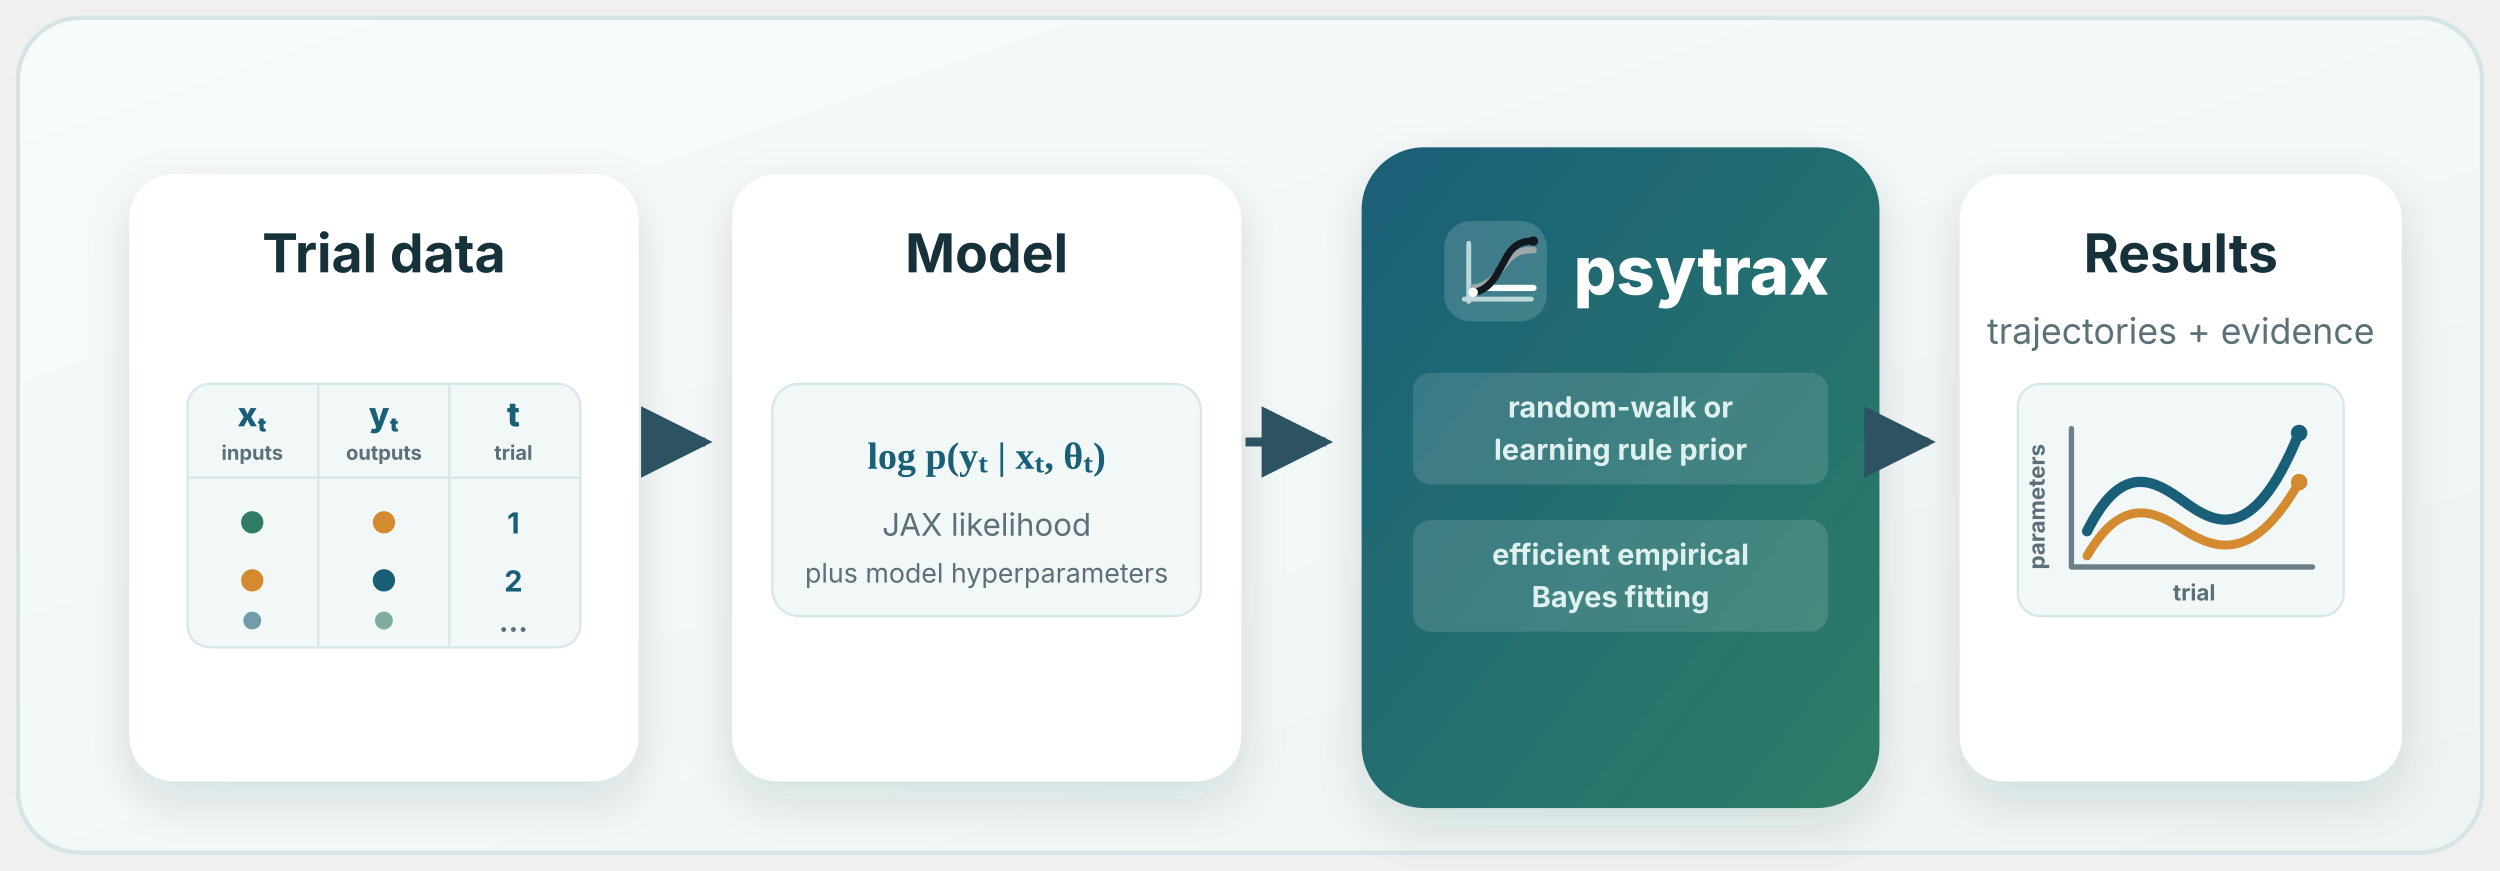
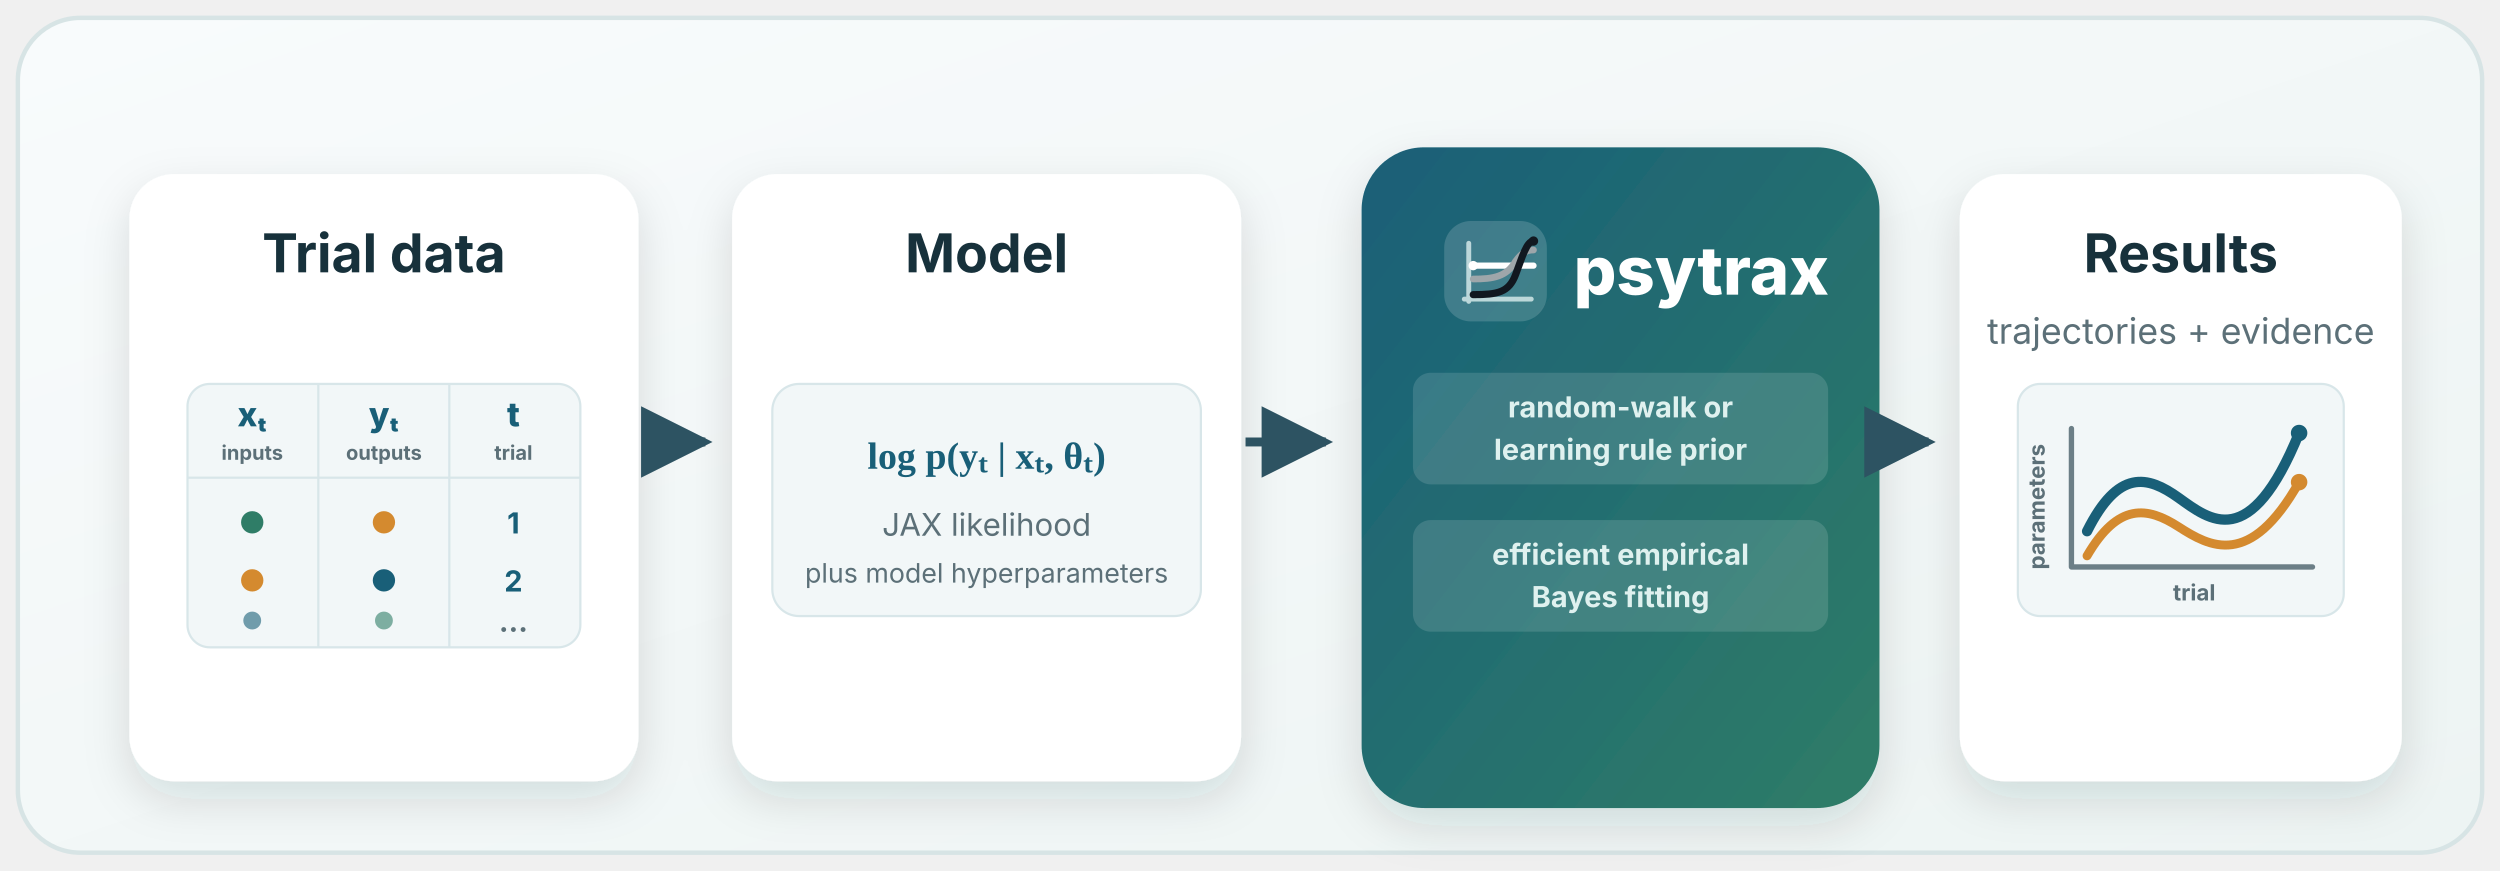
<svg xmlns="http://www.w3.org/2000/svg" viewBox="0 0 1120 390" role="img" aria-labelledby="title desc">
  <defs>
    <linearGradient id="background" x1="0" y1="0" x2="1" y2="1">
      <stop offset="0" stop-color="#f8fbfc" />
      <stop offset="1" stop-color="#edf4f3" />
    </linearGradient>
    <linearGradient id="core" x1="0" y1="0" x2="1" y2="1">
      <stop offset="0" stop-color="#195f78" />
      <stop offset="1" stop-color="#2f7d67" />
    </linearGradient>
    <filter id="shadow" x="-8%" y="-8%" width="116%" height="124%">
      <feDropShadow dx="0" dy="8" stdDeviation="10" flood-color="#17313b" flood-opacity="0.13" />
    </filter>
    <marker id="arrow" viewBox="0 0 10 10" refX="9" refY="5" markerWidth="8" markerHeight="8" orient="auto-start-reverse">
      <path d="M0 0 L10 5 L0 10 Z" fill="#2d5362" />
    </marker>
  </defs>
  <rect x="8" y="8" width="1104" height="374" rx="28" fill="url(#background)" stroke="#d7e4e5" stroke-width="2" />
  <g filter="url(#shadow)">
    <rect x="58" y="78" width="228" height="272" rx="20" fill="#ffffff" />
    <rect x="328" y="78" width="228" height="272" rx="20" fill="#ffffff" />
    <rect x="610" y="66" width="232" height="296" rx="28" fill="url(#core)" />
    <rect x="878" y="78" width="198" height="272" rx="20" fill="#ffffff" />
  </g>
  <text x="172" y="122" text-anchor="middle" fill="#17313b" font-family="Inter, Arial, sans-serif" font-size="24" font-weight="700">Trial data</text>
  <g transform="translate(84 172)">
    <rect x="0" y="0" width="176" height="118" rx="10" fill="#f2f7f8" stroke="#d8e6e9" />
    <line x1="0" y1="42" x2="176" y2="42" stroke="#d8e6e9" />
    <line x1="58.6" y1="0" x2="58.6" y2="118" stroke="#d8e6e9" />
    <line x1="117.3" y1="0" x2="117.3" y2="118" stroke="#d8e6e9" />
    <text x="29" y="19" text-anchor="middle" fill="#195f78" font-family="Inter, Arial, sans-serif" font-size="15" font-weight="800">xₜ</text>
    <text x="88" y="19" text-anchor="middle" fill="#195f78" font-family="Inter, Arial, sans-serif" font-size="15" font-weight="800">yₜ</text>
    <text x="146" y="19" text-anchor="middle" fill="#195f78" font-family="Inter, Arial, sans-serif" font-size="15" font-weight="800">t</text>
    <text x="29" y="34" text-anchor="middle" fill="#5c7078" font-family="Inter, Arial, sans-serif" font-size="9" font-weight="700">inputs</text>
    <text x="88" y="34" text-anchor="middle" fill="#5c7078" font-family="Inter, Arial, sans-serif" font-size="9" font-weight="700">outputs</text>
    <text x="146" y="34" text-anchor="middle" fill="#5c7078" font-family="Inter, Arial, sans-serif" font-size="9" font-weight="700">trial</text>
    <circle cx="29" cy="62" r="5" fill="#2f7d67" />
    <circle cx="88" cy="62" r="5" fill="#d48a2f" />
    <text x="146" y="67" text-anchor="middle" fill="#195f78" font-family="Inter, Arial, sans-serif" font-size="13" font-weight="700">1</text>
    <circle cx="29" cy="88" r="5" fill="#d48a2f" />
    <circle cx="88" cy="88" r="5" fill="#195f78" />
    <text x="146" y="93" text-anchor="middle" fill="#195f78" font-family="Inter, Arial, sans-serif" font-size="13" font-weight="700">2</text>
    <circle cx="29" cy="106" r="4" fill="#195f78" opacity="0.6" />
    <circle cx="88" cy="106" r="4" fill="#2f7d67" opacity="0.6" />
    <text x="146" y="111" text-anchor="middle" fill="#5c7078" font-family="Inter, Arial, sans-serif" font-size="13" font-weight="700">...</text>
  </g>
  <text x="442" y="122" text-anchor="middle" fill="#17313b" font-family="Inter, Arial, sans-serif" font-size="24" font-weight="700">Model</text>
  <g transform="translate(346 172)">
    <rect x="0" y="0" width="192" height="104" rx="12" fill="#f2f7f8" stroke="#d8e6e9" />
    <text x="96" y="38" text-anchor="middle" fill="#195f78" font-family="Georgia, 'Times New Roman', serif" font-size="17" font-weight="700">log p(yₜ | xₜ, θₜ)</text>
    <text x="96" y="68" text-anchor="middle" fill="#5c7078" font-family="Inter, Arial, sans-serif" font-size="14">JAX likelihood</text>
    <text x="96" y="89" text-anchor="middle" fill="#5c7078" font-family="Inter, Arial, sans-serif" font-size="12">plus model hyperparameters</text>
  </g>
  <g transform="translate(647 99)">
    <rect x="0" y="0" width="46" height="45" rx="12" fill="#ffffff" opacity="0.16" />
    <path d="M9 35 H39 M11 36 V10" fill="none" stroke="#dff1ef" stroke-width="2.2" stroke-linecap="round" opacity="0.78" />
-     <path d="M13 30 C22 30 31 30 40 30" fill="none" stroke="#ffffff" stroke-width="2.8" stroke-linecap="round" />
-     <path d="M13 30 C21 29 24 23 29 17 C33 13 37 13 40 13" fill="none" stroke="#9ea6aa" stroke-width="3" stroke-linecap="round" />
-     <path d="M13 32 C21 31 24 23 28 16 C32 9 37 9 40 9" fill="none" stroke="#111820" stroke-width="3.2" stroke-linecap="round" />
-     <circle cx="13" cy="32" r="2.1" fill="#ffffff" />
+     <path d="M13 20 C22 20 31 20 40 20" fill="none" stroke="#ffffff" stroke-width="2.8" stroke-linecap="round" />
+     <path d="M13 26 C22 26 28 25 32 18 C35 14 37 13 40 13" fill="none" stroke="#9ea6aa" stroke-width="3" stroke-linecap="round" />
+     <path d="M13 33 C24 33 29 32 32 24 C35 16 37 9 40 9" fill="none" stroke="#111820" stroke-width="3.2" stroke-linecap="round" />
+     <circle cx="13" cy="20" r="2.1" fill="#ffffff" />
    <circle cx="40" cy="9" r="2.1" fill="#111820" />
    <text x="58" y="33" fill="#ffffff" font-family="Inter, Arial, sans-serif" font-size="30" font-weight="800" letter-spacing="0">psytrax</text>
  </g>
  <g transform="translate(639 167)">
    <rect x="-6" y="0" width="186" height="50" rx="8" fill="#ffffff" opacity="0.13" />
    <rect x="-6" y="66" width="186" height="50" rx="8" fill="#ffffff" opacity="0.13" />
    <text x="87" y="20" text-anchor="middle" fill="#dff1ef" font-family="Inter, Arial, sans-serif" font-size="13" font-weight="700">random-walk or</text>
    <text x="87" y="39" text-anchor="middle" fill="#dff1ef" font-family="Inter, Arial, sans-serif" font-size="13" font-weight="700">learning rule prior</text>
    <text x="87" y="86" text-anchor="middle" fill="#dff1ef" font-family="Inter, Arial, sans-serif" font-size="13" font-weight="700">efficient empirical</text>
    <text x="87" y="105" text-anchor="middle" fill="#dff1ef" font-family="Inter, Arial, sans-serif" font-size="13" font-weight="700">Bayes fitting</text>
  </g>
  <text x="977" y="122" text-anchor="middle" fill="#17313b" font-family="Inter, Arial, sans-serif" font-size="24" font-weight="700">Results</text>
  <text x="977" y="154" text-anchor="middle" fill="#5c7078" font-family="Inter, Arial, sans-serif" font-size="16">trajectories + evidence</text>
  <g transform="translate(904 172)">
    <rect x="0" y="0" width="146" height="104" rx="10" fill="#f2f7f8" stroke="#d8e6e9" />
    <path d="M24 82 V20 M24 82 H132" fill="none" stroke="#6c7f87" stroke-width="2.4" stroke-linecap="round" />
    <text x="79" y="97" text-anchor="middle" fill="#5c7078" font-family="Inter, Arial, sans-serif" font-size="10" font-weight="700">trial</text>
    <text transform="translate(12 55) rotate(-90)" text-anchor="middle" fill="#5c7078" font-family="Inter, Arial, sans-serif" font-size="10" font-weight="700">parameters</text>
    <path d="M31 66 C45 38 58 41 72 51 S104 76 126 22" fill="none" stroke="#195f78" stroke-width="4.6" stroke-linecap="round" />
    <path d="M31 77 C45 53 58 55 72 64 S104 83 126 44" fill="none" stroke="#d48a2f" stroke-width="4" stroke-linecap="round" />
    <circle cx="126" cy="22" r="3.7" fill="#195f78" />
    <circle cx="126" cy="44" r="3.7" fill="#d48a2f" />
  </g>
  <line x1="288" y1="198" x2="316" y2="198" stroke="#2d5362" stroke-width="4" marker-end="url(#arrow)" />
  <line x1="558" y1="198" x2="594" y2="198" stroke="#2d5362" stroke-width="4" marker-end="url(#arrow)" />
  <line x1="844" y1="198" x2="864" y2="198" stroke="#2d5362" stroke-width="4" marker-end="url(#arrow)" />
</svg>
